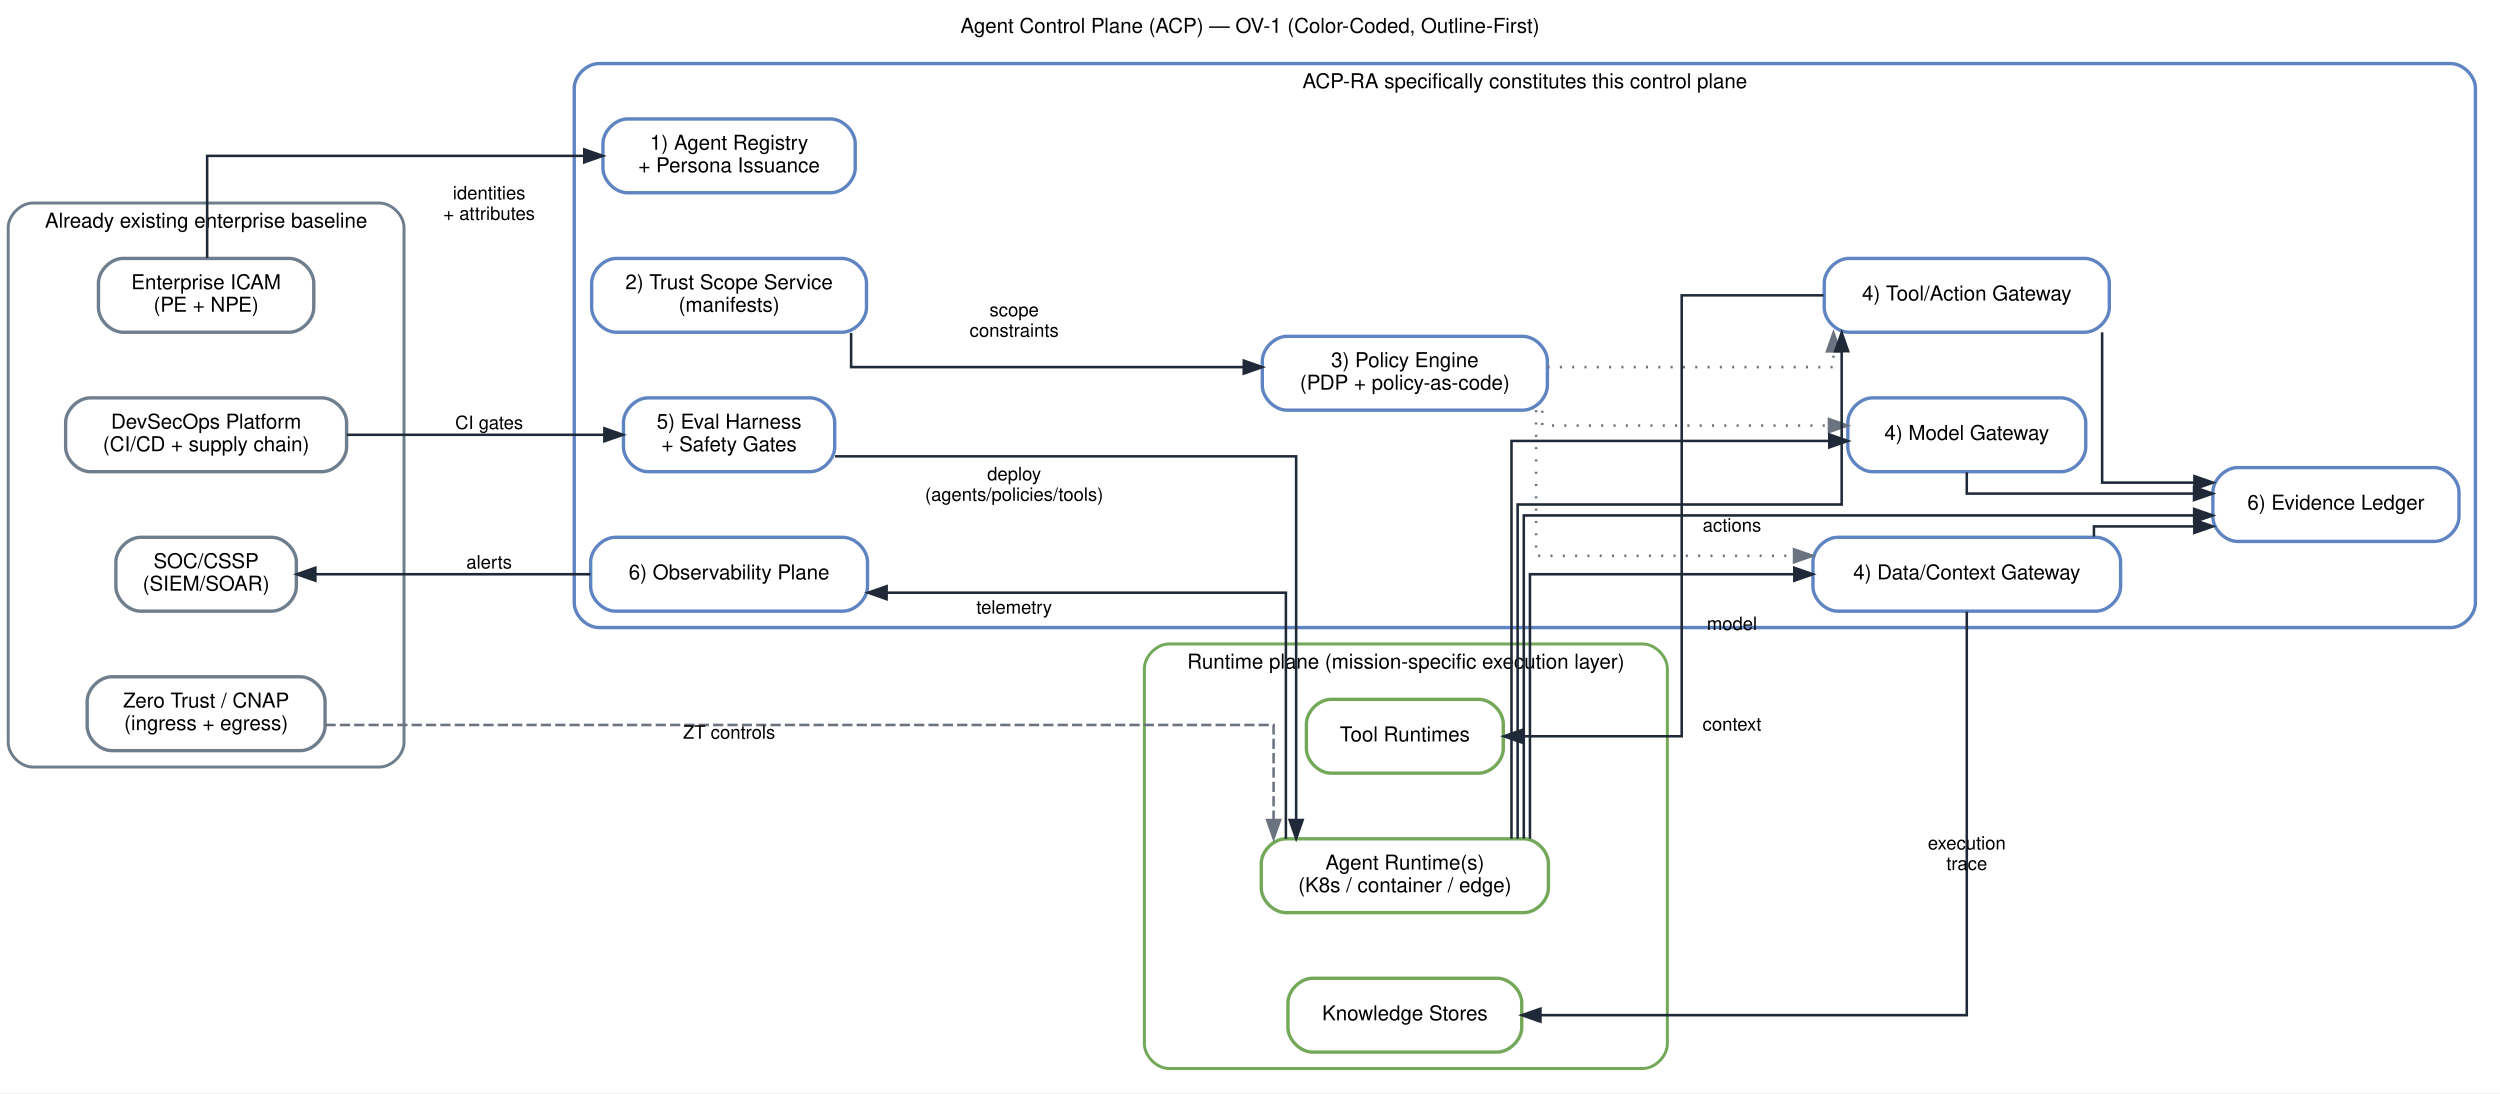
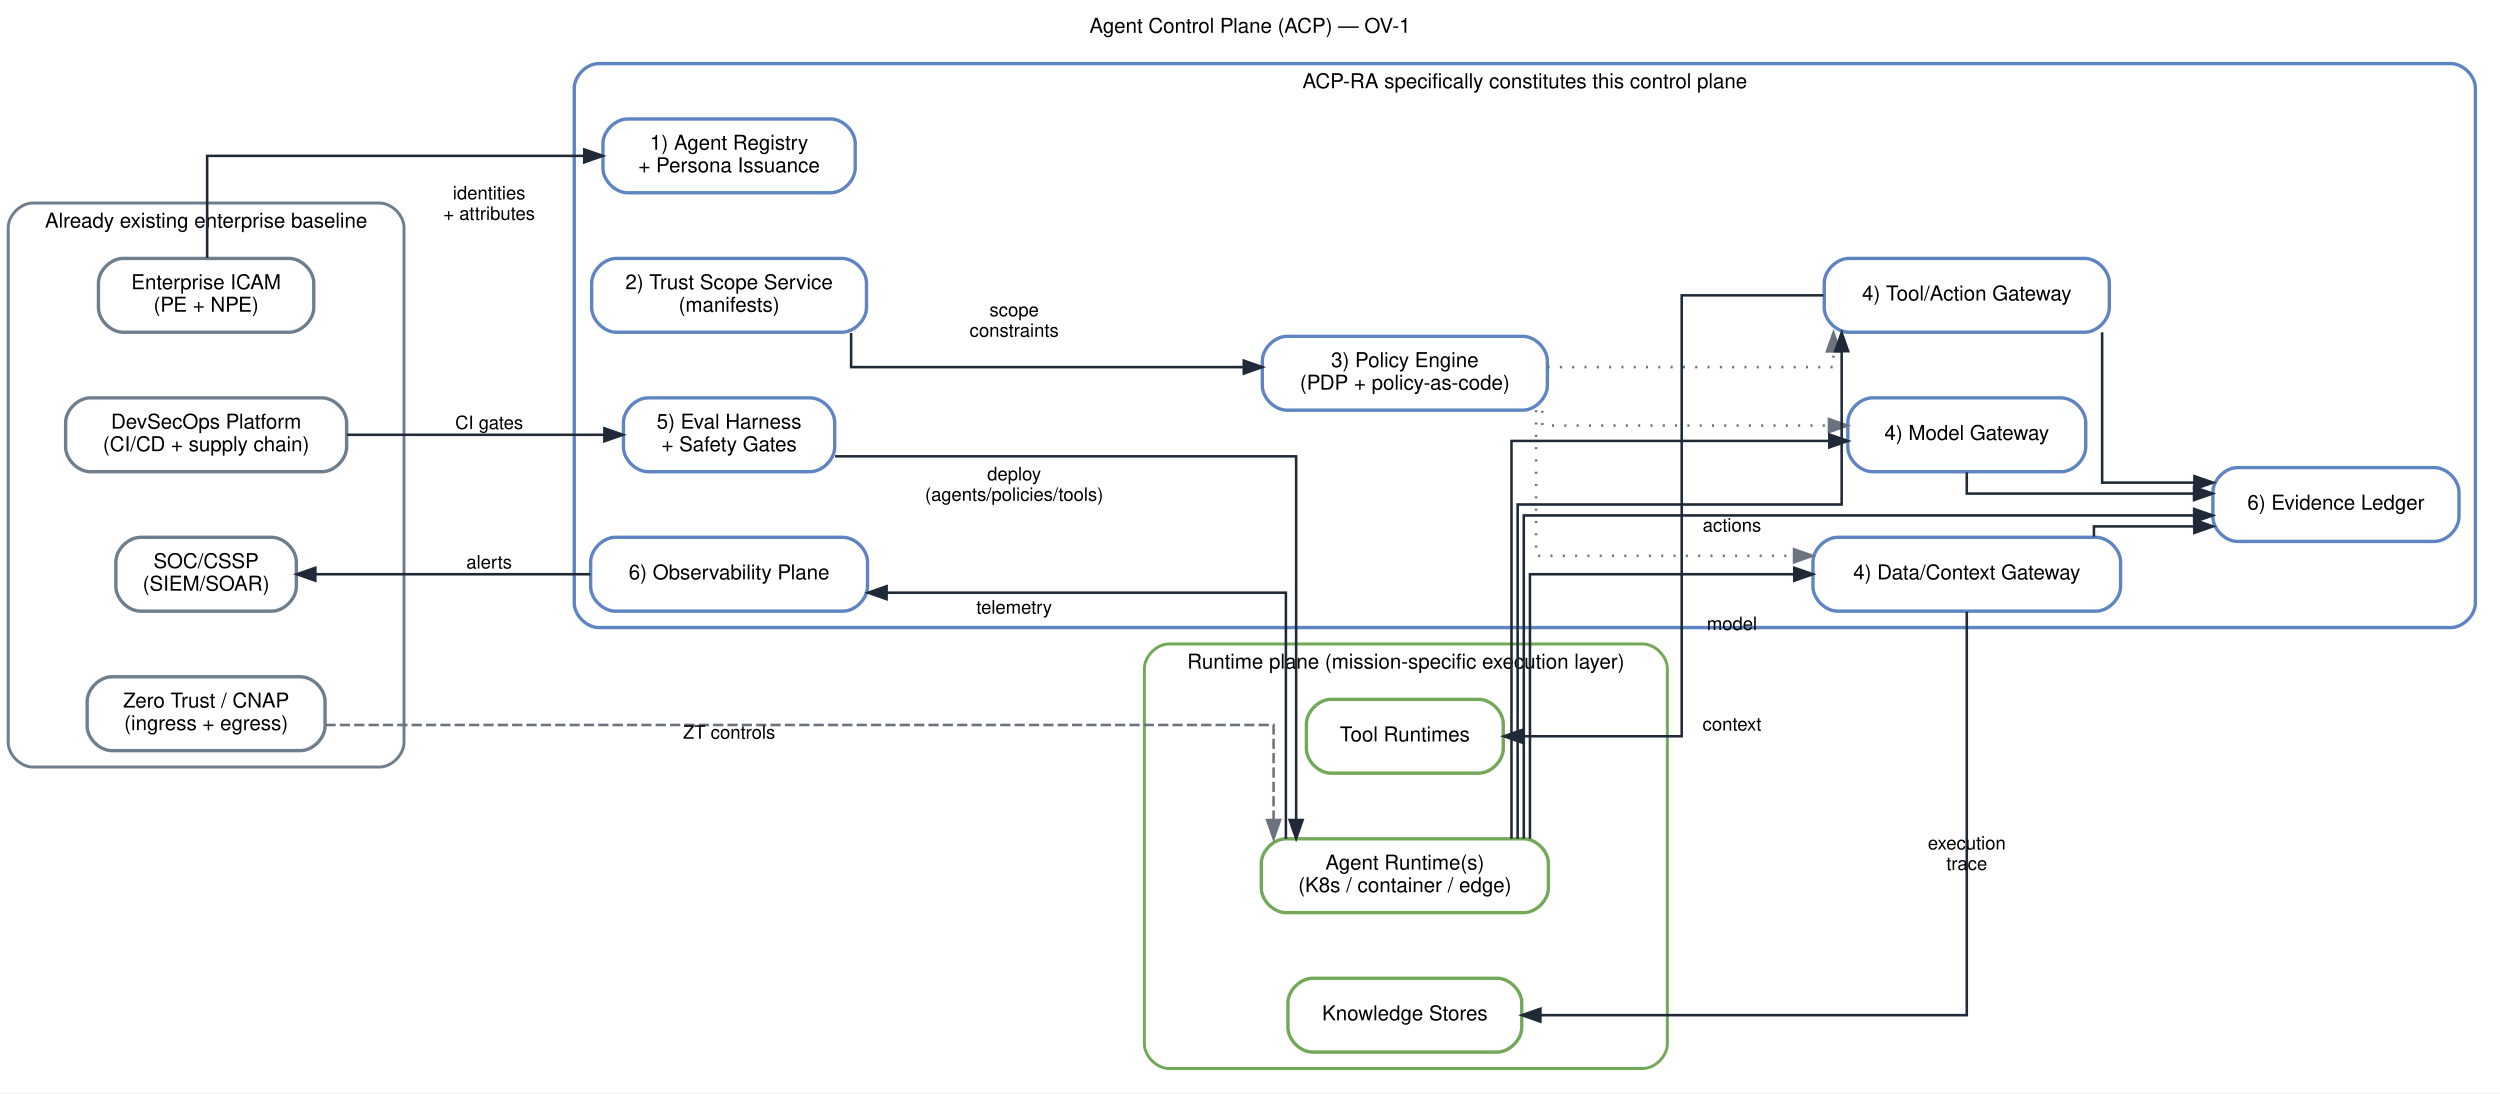
<svg xmlns="http://www.w3.org/2000/svg" width="1219pt" height="533pt" viewBox="0.00 0.00 1219.00 533.00">
  <g id="graph0" class="graph" transform="scale(1 1) rotate(0) translate(4 529)">
    <polygon fill="white" stroke="transparent" points="-4,4 -4,-529 1215,-529 1215,4 -4,4" />
-     <text text-anchor="middle" x="605.5" y="-513" font-family="Helvetica,sans-Serif" font-size="10.00">Agent Control Plane (ACP) — OV-1 (Color-Coded, Outline-First)</text>
+     <text text-anchor="middle" x="605.5" y="-513" font-family="Helvetica,sans-Serif" font-size="10.00">Agent Control Plane (ACP) — OV-1</text>
    <g id="clust1" class="cluster">
      <path fill="white" stroke="#6f7e8c" stroke-width="1.45" d="M12,-155C12,-155 181,-155 181,-155 187,-155 193,-161 193,-167 193,-167 193,-418 193,-418 193,-424 187,-430 181,-430 181,-430 12,-430 12,-430 6,-430 0,-424 0,-418 0,-418 0,-167 0,-167 0,-161 6,-155 12,-155" />
      <text text-anchor="middle" x="96.5" y="-418" font-family="Helvetica,sans-Serif" font-size="10.00">Already existing enterprise baseline</text>
    </g>
    <g id="clust2" class="cluster">
      <path fill="white" stroke="#5f84c2" stroke-width="1.65" d="M288,-223C288,-223 1191,-223 1191,-223 1197,-223 1203,-229 1203,-235 1203,-235 1203,-486 1203,-486 1203,-492 1197,-498 1191,-498 1191,-498 288,-498 288,-498 282,-498 276,-492 276,-486 276,-486 276,-235 276,-235 276,-229 282,-223 288,-223" />
      <text text-anchor="middle" x="739.5" y="-486" font-family="Helvetica,sans-Serif" font-size="10.00">ACP-RA specifically constitutes this control plane</text>
    </g>
    <g id="clust3" class="cluster">
      <path fill="white" stroke="#72a858" stroke-width="1.45" d="M566,-8C566,-8 797,-8 797,-8 803,-8 809,-14 809,-20 809,-20 809,-203 809,-203 809,-209 803,-215 797,-215 797,-215 566,-215 566,-215 560,-215 554,-209 554,-203 554,-203 554,-20 554,-20 554,-14 560,-8 566,-8" />
      <text text-anchor="middle" x="681.5" y="-203" font-family="Helvetica,sans-Serif" font-size="10.00">Runtime plane (mission-specific execution layer)</text>
    </g>
    <g id="node1" class="node">
      <path fill="#ffffff" stroke="#6f7e8c" stroke-width="1.65" d="M137,-403C137,-403 56,-403 56,-403 50,-403 44,-397 44,-391 44,-391 44,-379 44,-379 44,-373 50,-367 56,-367 56,-367 137,-367 137,-367 143,-367 149,-373 149,-379 149,-379 149,-391 149,-391 149,-397 143,-403 137,-403" />
      <text text-anchor="middle" x="96.5" y="-388" font-family="Helvetica,sans-Serif" font-size="10.00">Enterprise ICAM</text>
      <text text-anchor="middle" x="96.5" y="-377" font-family="Helvetica,sans-Serif" font-size="10.00">(PE + NPE)</text>
    </g>
    <g id="node5" class="node">
      <path fill="#ffffff" stroke="#5f84c2" stroke-width="1.65" d="M401,-471C401,-471 302,-471 302,-471 296,-471 290,-465 290,-459 290,-459 290,-447 290,-447 290,-441 296,-435 302,-435 302,-435 401,-435 401,-435 407,-435 413,-441 413,-447 413,-447 413,-459 413,-459 413,-465 407,-471 401,-471" />
      <text text-anchor="middle" x="351.5" y="-456" font-family="Helvetica,sans-Serif" font-size="10.00">1) Agent Registry</text>
      <text text-anchor="middle" x="351.5" y="-445" font-family="Helvetica,sans-Serif" font-size="10.00">+ Persona Issuance</text>
    </g>
    <g id="edge1" class="edge">
      <path fill="none" stroke="#1f2937" stroke-width="1.25" d="M97,-403.22C97,-423.37 97,-453 97,-453 97,-453 280.89,-453 280.89,-453" />
      <polygon fill="#1f2937" stroke="#1f2937" stroke-width="1.25" points="280.89,-456.15 289.89,-453 280.89,-449.85 280.89,-456.15" />
      <text text-anchor="middle" x="234.5" y="-431.8" font-family="Helvetica,sans-Serif" font-size="9.00">identities</text>
      <text text-anchor="middle" x="234.5" y="-421.8" font-family="Helvetica,sans-Serif" font-size="9.00">+ attributes</text>
    </g>
    <g id="node2" class="node">
      <path fill="#ffffff" stroke="#6f7e8c" stroke-width="1.65" d="M142.5,-199C142.5,-199 50.5,-199 50.5,-199 44.5,-199 38.5,-193 38.5,-187 38.5,-187 38.5,-175 38.5,-175 38.5,-169 44.5,-163 50.5,-163 50.5,-163 142.5,-163 142.5,-163 148.5,-163 154.5,-169 154.5,-175 154.5,-175 154.5,-187 154.5,-187 154.5,-193 148.5,-199 142.5,-199" />
      <text text-anchor="middle" x="96.5" y="-184" font-family="Helvetica,sans-Serif" font-size="10.00">Zero Trust / CNAP</text>
      <text text-anchor="middle" x="96.5" y="-173" font-family="Helvetica,sans-Serif" font-size="10.00">(ingress + egress)</text>
    </g>
    <g id="node14" class="node">
      <path fill="#ffffff" stroke="#72a858" stroke-width="1.65" d="M739,-120C739,-120 623,-120 623,-120 617,-120 611,-114 611,-108 611,-108 611,-96 611,-96 611,-90 617,-84 623,-84 623,-84 739,-84 739,-84 745,-84 751,-90 751,-96 751,-96 751,-108 751,-108 751,-114 745,-120 739,-120" />
      <text text-anchor="middle" x="681" y="-105" font-family="Helvetica,sans-Serif" font-size="10.00">Agent Runtime(s)</text>
      <text text-anchor="middle" x="681" y="-94" font-family="Helvetica,sans-Serif" font-size="10.00">(K8s / container / edge)</text>
    </g>
    <g id="edge4" class="edge">
      <path fill="none" stroke="#6b7280" stroke-width="1.25" stroke-dasharray="5,2" d="M154.69,-175.5C290.52,-175.5 617,-175.5 617,-175.5 617,-175.5 617,-129.17 617,-129.17" />
      <polygon fill="#6b7280" stroke="#6b7280" stroke-width="1.25" points="620.15,-129.17 617,-120.17 613.85,-129.17 620.15,-129.17" />
      <text text-anchor="middle" x="351.5" y="-168.8" font-family="Helvetica,sans-Serif" font-size="9.00">ZT controls</text>
    </g>
    <g id="node3" class="node">
      <path fill="#ffffff" stroke="#6f7e8c" stroke-width="1.65" d="M153,-335C153,-335 40,-335 40,-335 34,-335 28,-329 28,-323 28,-323 28,-311 28,-311 28,-305 34,-299 40,-299 40,-299 153,-299 153,-299 159,-299 165,-305 165,-311 165,-311 165,-323 165,-323 165,-329 159,-335 153,-335" />
      <text text-anchor="middle" x="96.5" y="-320" font-family="Helvetica,sans-Serif" font-size="10.00">DevSecOps Platform</text>
      <text text-anchor="middle" x="96.5" y="-309" font-family="Helvetica,sans-Serif" font-size="10.00">(CI/CD + supply chain)</text>
    </g>
    <g id="node11" class="node">
      <path fill="#ffffff" stroke="#5f84c2" stroke-width="1.65" d="M391,-335C391,-335 312,-335 312,-335 306,-335 300,-329 300,-323 300,-323 300,-311 300,-311 300,-305 306,-299 312,-299 312,-299 391,-299 391,-299 397,-299 403,-305 403,-311 403,-311 403,-323 403,-323 403,-329 397,-335 391,-335" />
      <text text-anchor="middle" x="351.5" y="-320" font-family="Helvetica,sans-Serif" font-size="10.00">5) Eval Harness</text>
      <text text-anchor="middle" x="351.5" y="-309" font-family="Helvetica,sans-Serif" font-size="10.00">+ Safety Gates</text>
    </g>
    <g id="edge2" class="edge">
      <path fill="none" stroke="#1f2937" stroke-width="1.25" d="M165.17,-317C165.17,-317 290.7,-317 290.7,-317" />
      <polygon fill="#1f2937" stroke="#1f2937" stroke-width="1.25" points="290.7,-320.15 299.7,-317 290.7,-313.85 290.7,-320.15" />
      <text text-anchor="middle" x="234.5" y="-319.8" font-family="Helvetica,sans-Serif" font-size="9.00">CI gates</text>
    </g>
    <g id="node4" class="node">
      <path fill="#ffffff" stroke="#6f7e8c" stroke-width="1.65" d="M128.5,-267C128.5,-267 64.5,-267 64.5,-267 58.5,-267 52.5,-261 52.5,-255 52.5,-255 52.5,-243 52.5,-243 52.5,-237 58.5,-231 64.5,-231 64.5,-231 128.5,-231 128.5,-231 134.5,-231 140.5,-237 140.5,-243 140.5,-243 140.5,-255 140.5,-255 140.5,-261 134.5,-267 128.5,-267" />
      <text text-anchor="middle" x="96.5" y="-252" font-family="Helvetica,sans-Serif" font-size="10.00">SOC/CSSP</text>
      <text text-anchor="middle" x="96.5" y="-241" font-family="Helvetica,sans-Serif" font-size="10.00">(SIEM/SOAR)</text>
    </g>
    <g id="node6" class="node">
      <path fill="#ffffff" stroke="#5f84c2" stroke-width="1.65" d="M406.5,-403C406.5,-403 296.5,-403 296.5,-403 290.5,-403 284.5,-397 284.5,-391 284.5,-391 284.5,-379 284.5,-379 284.5,-373 290.5,-367 296.5,-367 296.5,-367 406.5,-367 406.5,-367 412.5,-367 418.5,-373 418.5,-379 418.5,-379 418.5,-391 418.5,-391 418.5,-397 412.5,-403 406.5,-403" />
      <text text-anchor="middle" x="351.5" y="-388" font-family="Helvetica,sans-Serif" font-size="10.00">2) Trust Scope Service</text>
      <text text-anchor="middle" x="351.5" y="-377" font-family="Helvetica,sans-Serif" font-size="10.00">(manifests)</text>
    </g>
    <g id="node7" class="node">
      <path fill="#ffffff" stroke="#5f84c2" stroke-width="1.65" d="M738.5,-365C738.5,-365 623.5,-365 623.5,-365 617.5,-365 611.5,-359 611.5,-353 611.5,-353 611.5,-341 611.5,-341 611.5,-335 617.5,-329 623.5,-329 623.5,-329 738.5,-329 738.5,-329 744.5,-329 750.5,-335 750.5,-341 750.5,-341 750.5,-353 750.5,-353 750.5,-359 744.5,-365 738.5,-365" />
      <text text-anchor="middle" x="681" y="-350" font-family="Helvetica,sans-Serif" font-size="10.00">3) Policy Engine</text>
      <text text-anchor="middle" x="681" y="-339" font-family="Helvetica,sans-Serif" font-size="10.00">(PDP + policy-as-code)</text>
    </g>
    <g id="edge10" class="edge">
      <path fill="none" stroke="#1f2937" stroke-width="1.25" d="M411,-366.68C411,-358.21 411,-350 411,-350 411,-350 602.47,-350 602.47,-350" />
      <polygon fill="#1f2937" stroke="#1f2937" stroke-width="1.25" points="602.47,-353.15 611.47,-350 602.47,-346.85 602.47,-353.15" />
      <text text-anchor="middle" x="490.5" y="-374.8" font-family="Helvetica,sans-Serif" font-size="9.00">scope</text>
      <text text-anchor="middle" x="490.5" y="-364.8" font-family="Helvetica,sans-Serif" font-size="9.00">constraints</text>
    </g>
    <g id="node8" class="node">
      <path fill="#ffffff" stroke="#5f84c2" stroke-width="1.65" d="M1001,-335C1001,-335 909,-335 909,-335 903,-335 897,-329 897,-323 897,-323 897,-311 897,-311 897,-305 903,-299 909,-299 909,-299 1001,-299 1001,-299 1007,-299 1013,-305 1013,-311 1013,-311 1013,-323 1013,-323 1013,-329 1007,-335 1001,-335" />
      <text text-anchor="middle" x="955" y="-314.5" font-family="Helvetica,sans-Serif" font-size="10.00">4) Model Gateway</text>
    </g>
    <g id="edge11" class="edge">
      <path fill="none" stroke="#6b7280" stroke-width="1.25" stroke-dasharray="1,5" d="M748,-328.74C748,-324.65 748,-321.5 748,-321.5 748,-321.5 887.79,-321.5 887.79,-321.5" />
      <polygon fill="#6b7280" stroke="#6b7280" stroke-width="1.25" points="887.79,-324.65 896.79,-321.5 887.79,-318.35 887.79,-324.65" />
    </g>
    <g id="node9" class="node">
      <path fill="#ffffff" stroke="#5f84c2" stroke-width="1.65" d="M1018,-267C1018,-267 892,-267 892,-267 886,-267 880,-261 880,-255 880,-255 880,-243 880,-243 880,-237 886,-231 892,-231 892,-231 1018,-231 1018,-231 1024,-231 1030,-237 1030,-243 1030,-243 1030,-255 1030,-255 1030,-261 1024,-267 1018,-267" />
      <text text-anchor="middle" x="955" y="-246.5" font-family="Helvetica,sans-Serif" font-size="10.00">4) Data/Context Gateway</text>
    </g>
    <g id="edge12" class="edge">
      <path fill="none" stroke="#6b7280" stroke-width="1.25" stroke-dasharray="1,5" d="M745,-328.99C745,-302.98 745,-258 745,-258 745,-258 870.78,-258 870.78,-258" />
      <polygon fill="#6b7280" stroke="#6b7280" stroke-width="1.25" points="870.78,-261.15 879.78,-258 870.78,-254.85 870.78,-261.15" />
    </g>
    <g id="node10" class="node">
      <path fill="#ffffff" stroke="#5f84c2" stroke-width="1.65" d="M1012.5,-403C1012.5,-403 897.5,-403 897.5,-403 891.5,-403 885.5,-397 885.5,-391 885.5,-391 885.5,-379 885.5,-379 885.5,-373 891.5,-367 897.5,-367 897.5,-367 1012.5,-367 1012.5,-367 1018.5,-367 1024.5,-373 1024.5,-379 1024.5,-379 1024.5,-391 1024.5,-391 1024.5,-397 1018.5,-403 1012.5,-403" />
      <text text-anchor="middle" x="955" y="-382.5" font-family="Helvetica,sans-Serif" font-size="10.00">4) Tool/Action Gateway</text>
    </g>
    <g id="edge13" class="edge">
      <path fill="none" stroke="#6b7280" stroke-width="1.25" stroke-dasharray="1,5" d="M750.59,-350C811.39,-350 890,-350 890,-350 890,-350 890,-357.68 890,-357.68" />
      <polygon fill="#6b7280" stroke="#6b7280" stroke-width="1.25" points="886.85,-357.68 890,-366.68 893.15,-357.68 886.85,-357.68" />
    </g>
    <g id="node12" class="node">
      <path fill="#ffffff" stroke="#5f84c2" stroke-width="1.65" d="M1183,-301C1183,-301 1087,-301 1087,-301 1081,-301 1075,-295 1075,-289 1075,-289 1075,-277 1075,-277 1075,-271 1081,-265 1087,-265 1087,-265 1183,-265 1183,-265 1189,-265 1195,-271 1195,-277 1195,-277 1195,-289 1195,-289 1195,-295 1189,-301 1183,-301" />
      <text text-anchor="middle" x="1135" y="-280.5" font-family="Helvetica,sans-Serif" font-size="10.00">6) Evidence Ledger</text>
    </g>
    <g id="edge14" class="edge">
      <path fill="none" stroke="#1f2937" stroke-width="1.25" d="M955,-298.68C955,-293.06 955,-288.33 955,-288.33 955,-288.33 1065.81,-288.33 1065.81,-288.33" />
      <polygon fill="#1f2937" stroke="#1f2937" stroke-width="1.25" points="1065.81,-291.48 1074.81,-288.33 1065.81,-285.18 1065.81,-291.48" />
    </g>
    <g id="edge15" class="edge">
      <path fill="none" stroke="#1f2937" stroke-width="1.25" d="M1017,-267.38C1017,-270.28 1017,-272.33 1017,-272.33 1017,-272.33 1065.96,-272.33 1065.96,-272.33" />
      <polygon fill="#1f2937" stroke="#1f2937" stroke-width="1.25" points="1065.96,-275.48 1074.96,-272.33 1065.96,-269.18 1065.96,-275.48" />
    </g>
    <g id="node15" class="node">
      <path fill="#ffffff" stroke="#72a858" stroke-width="1.65" d="M726,-52C726,-52 636,-52 636,-52 630,-52 624,-46 624,-40 624,-40 624,-28 624,-28 624,-22 630,-16 636,-16 636,-16 726,-16 726,-16 732,-16 738,-22 738,-28 738,-28 738,-40 738,-40 738,-46 732,-52 726,-52" />
      <text text-anchor="middle" x="681" y="-31.5" font-family="Helvetica,sans-Serif" font-size="10.00">Knowledge Stores</text>
    </g>
    <g id="edge7" class="edge">
      <path fill="none" stroke="#1f2937" stroke-width="1.25" d="M955,-230.67C955,-178.68 955,-34 955,-34 955,-34 747.11,-34 747.11,-34" />
      <polygon fill="#1f2937" stroke="#1f2937" stroke-width="1.25" points="747.11,-30.85 738.11,-34 747.11,-37.15 747.11,-30.85" />
    </g>
    <g id="edge16" class="edge">
      <path fill="none" stroke="#1f2937" stroke-width="1.25" d="M1021,-366.96C1021,-340.34 1021,-293.67 1021,-293.67 1021,-293.67 1066,-293.67 1066,-293.67" />
      <polygon fill="#1f2937" stroke="#1f2937" stroke-width="1.25" points="1066,-296.82 1075,-293.67 1066,-290.52 1066,-296.82" />
    </g>
    <g id="node16" class="node">
      <path fill="#ffffff" stroke="#72a858" stroke-width="1.65" d="M717,-188C717,-188 645,-188 645,-188 639,-188 633,-182 633,-176 633,-176 633,-164 633,-164 633,-158 639,-152 645,-152 645,-152 717,-152 717,-152 723,-152 729,-158 729,-164 729,-164 729,-176 729,-176 729,-182 723,-188 717,-188" />
      <text text-anchor="middle" x="681" y="-167.5" font-family="Helvetica,sans-Serif" font-size="10.00">Tool Runtimes</text>
    </g>
    <g id="edge9" class="edge">
      <path fill="none" stroke="#1f2937" stroke-width="1.25" d="M885.09,-385C850.48,-385 816,-385 816,-385 816,-385 816,-170 816,-170 816,-170 738.36,-170 738.36,-170" />
      <polygon fill="#1f2937" stroke="#1f2937" stroke-width="1.25" points="738.36,-166.85 729.36,-170 738.36,-173.15 738.36,-166.85" />
    </g>
    <g id="edge3" class="edge">
      <path fill="none" stroke="#1f2937" stroke-width="1.25" d="M403.18,-306.5C483.21,-306.5 628,-306.5 628,-306.5 628,-306.5 628,-129.15 628,-129.15" />
      <polygon fill="#1f2937" stroke="#1f2937" stroke-width="1.25" points="631.15,-129.15 628,-120.15 624.85,-129.15 631.15,-129.15" />
      <text text-anchor="middle" x="490.5" y="-294.8" font-family="Helvetica,sans-Serif" font-size="9.00">deploy</text>
      <text text-anchor="middle" x="490.5" y="-284.8" font-family="Helvetica,sans-Serif" font-size="9.00">(agents/policies/tools)</text>
    </g>
    <g id="node13" class="node">
      <path fill="#ffffff" stroke="#5f84c2" stroke-width="1.65" d="M407,-267C407,-267 296,-267 296,-267 290,-267 284,-261 284,-255 284,-255 284,-243 284,-243 284,-237 290,-231 296,-231 296,-231 407,-231 407,-231 413,-231 419,-237 419,-243 419,-243 419,-255 419,-255 419,-261 413,-267 407,-267" />
      <text text-anchor="middle" x="351.5" y="-246.5" font-family="Helvetica,sans-Serif" font-size="10.00">6) Observability Plane</text>
    </g>
    <g id="edge19" class="edge">
      <path fill="none" stroke="#1f2937" stroke-width="1.25" d="M283.83,-249C283.83,-249 149.76,-249 149.76,-249" />
      <polygon fill="#1f2937" stroke="#1f2937" stroke-width="1.25" points="149.76,-245.85 140.76,-249 149.76,-252.15 149.76,-245.85" />
      <text text-anchor="middle" x="234.5" y="-251.8" font-family="Helvetica,sans-Serif" font-size="9.00">alerts</text>
    </g>
    <g id="edge5" class="edge">
      <path fill="none" stroke="#1f2937" stroke-width="1.25" d="M733,-120.08C733,-171.34 733,-314 733,-314 733,-314 887.96,-314 887.96,-314" />
      <polygon fill="#1f2937" stroke="#1f2937" stroke-width="1.25" points="887.96,-317.15 896.96,-314 887.96,-310.85 887.96,-317.15" />
      <text text-anchor="middle" x="840.5" y="-221.8" font-family="Helvetica,sans-Serif" font-size="9.00">model</text>
    </g>
    <g id="edge6" class="edge">
      <path fill="none" stroke="#1f2937" stroke-width="1.25" d="M742,-120.03C742,-159.28 742,-249 742,-249 742,-249 870.9,-249 870.9,-249" />
      <polygon fill="#1f2937" stroke="#1f2937" stroke-width="1.25" points="870.9,-252.15 879.9,-249 870.9,-245.85 870.9,-252.15" />
      <text text-anchor="middle" x="840.5" y="-172.8" font-family="Helvetica,sans-Serif" font-size="9.00">context</text>
    </g>
    <g id="edge8" class="edge">
      <path fill="none" stroke="#1f2937" stroke-width="1.25" d="M736,-120.02C736,-165.8 736,-283 736,-283 736,-283 894,-283 894,-283 894,-283 894,-357.76 894,-357.76" />
      <polygon fill="#1f2937" stroke="#1f2937" stroke-width="1.25" points="890.85,-357.76 894,-366.76 897.15,-357.76 890.85,-357.76" />
      <text text-anchor="middle" x="840.5" y="-269.8" font-family="Helvetica,sans-Serif" font-size="9.00">actions</text>
    </g>
    <g id="edge17" class="edge">
      <path fill="none" stroke="#1f2937" stroke-width="1.25" d="M739,-120.14C739,-165.02 739,-277.67 739,-277.67 739,-277.67 1065.86,-277.67 1065.86,-277.67" />
      <polygon fill="#1f2937" stroke="#1f2937" stroke-width="1.25" points="1065.86,-280.82 1074.86,-277.67 1065.86,-274.52 1065.86,-280.82" />
      <text text-anchor="middle" x="955" y="-114.8" font-family="Helvetica,sans-Serif" font-size="9.00">execution</text>
      <text text-anchor="middle" x="955" y="-104.8" font-family="Helvetica,sans-Serif" font-size="9.00">trace</text>
    </g>
    <g id="edge18" class="edge">
      <path fill="none" stroke="#1f2937" stroke-width="1.25" d="M623,-120.04C623,-157.45 623,-240 623,-240 623,-240 428.31,-240 428.31,-240" />
      <polygon fill="#1f2937" stroke="#1f2937" stroke-width="1.25" points="428.31,-236.85 419.31,-240 428.31,-243.15 428.31,-236.85" />
      <text text-anchor="middle" x="490.5" y="-229.8" font-family="Helvetica,sans-Serif" font-size="9.00">telemetry</text>
    </g>
  </g>
</svg>
